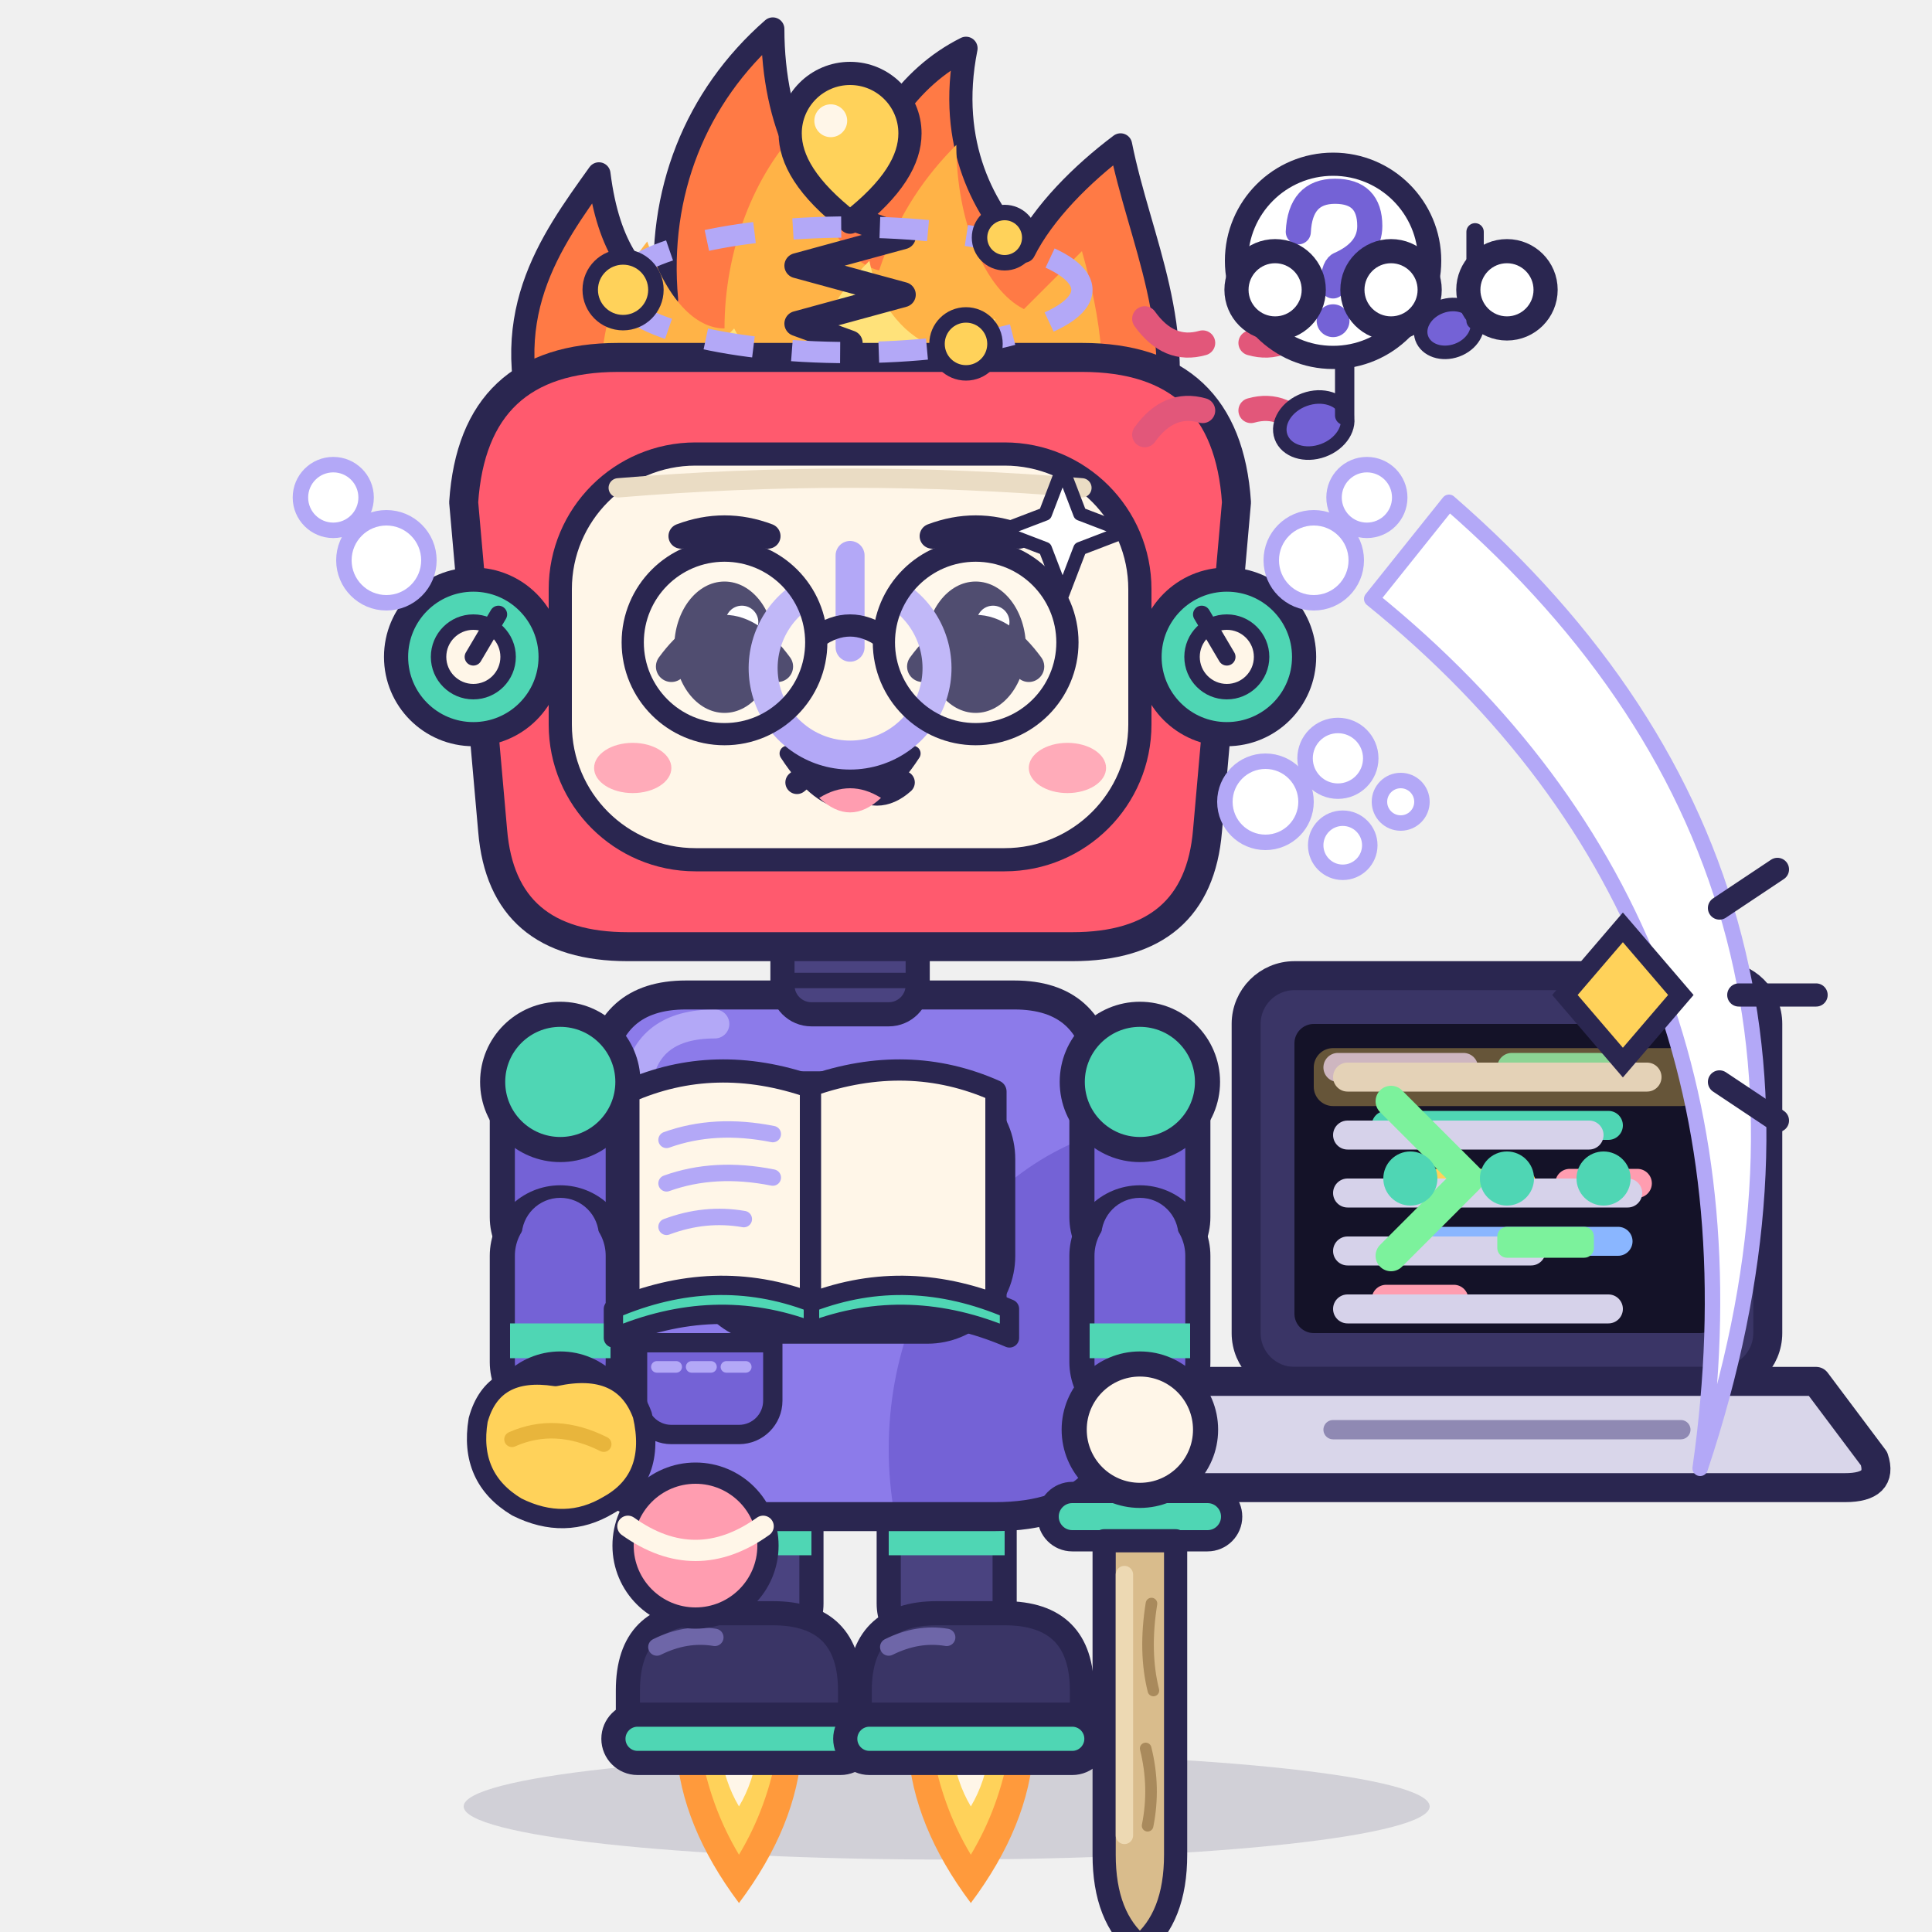
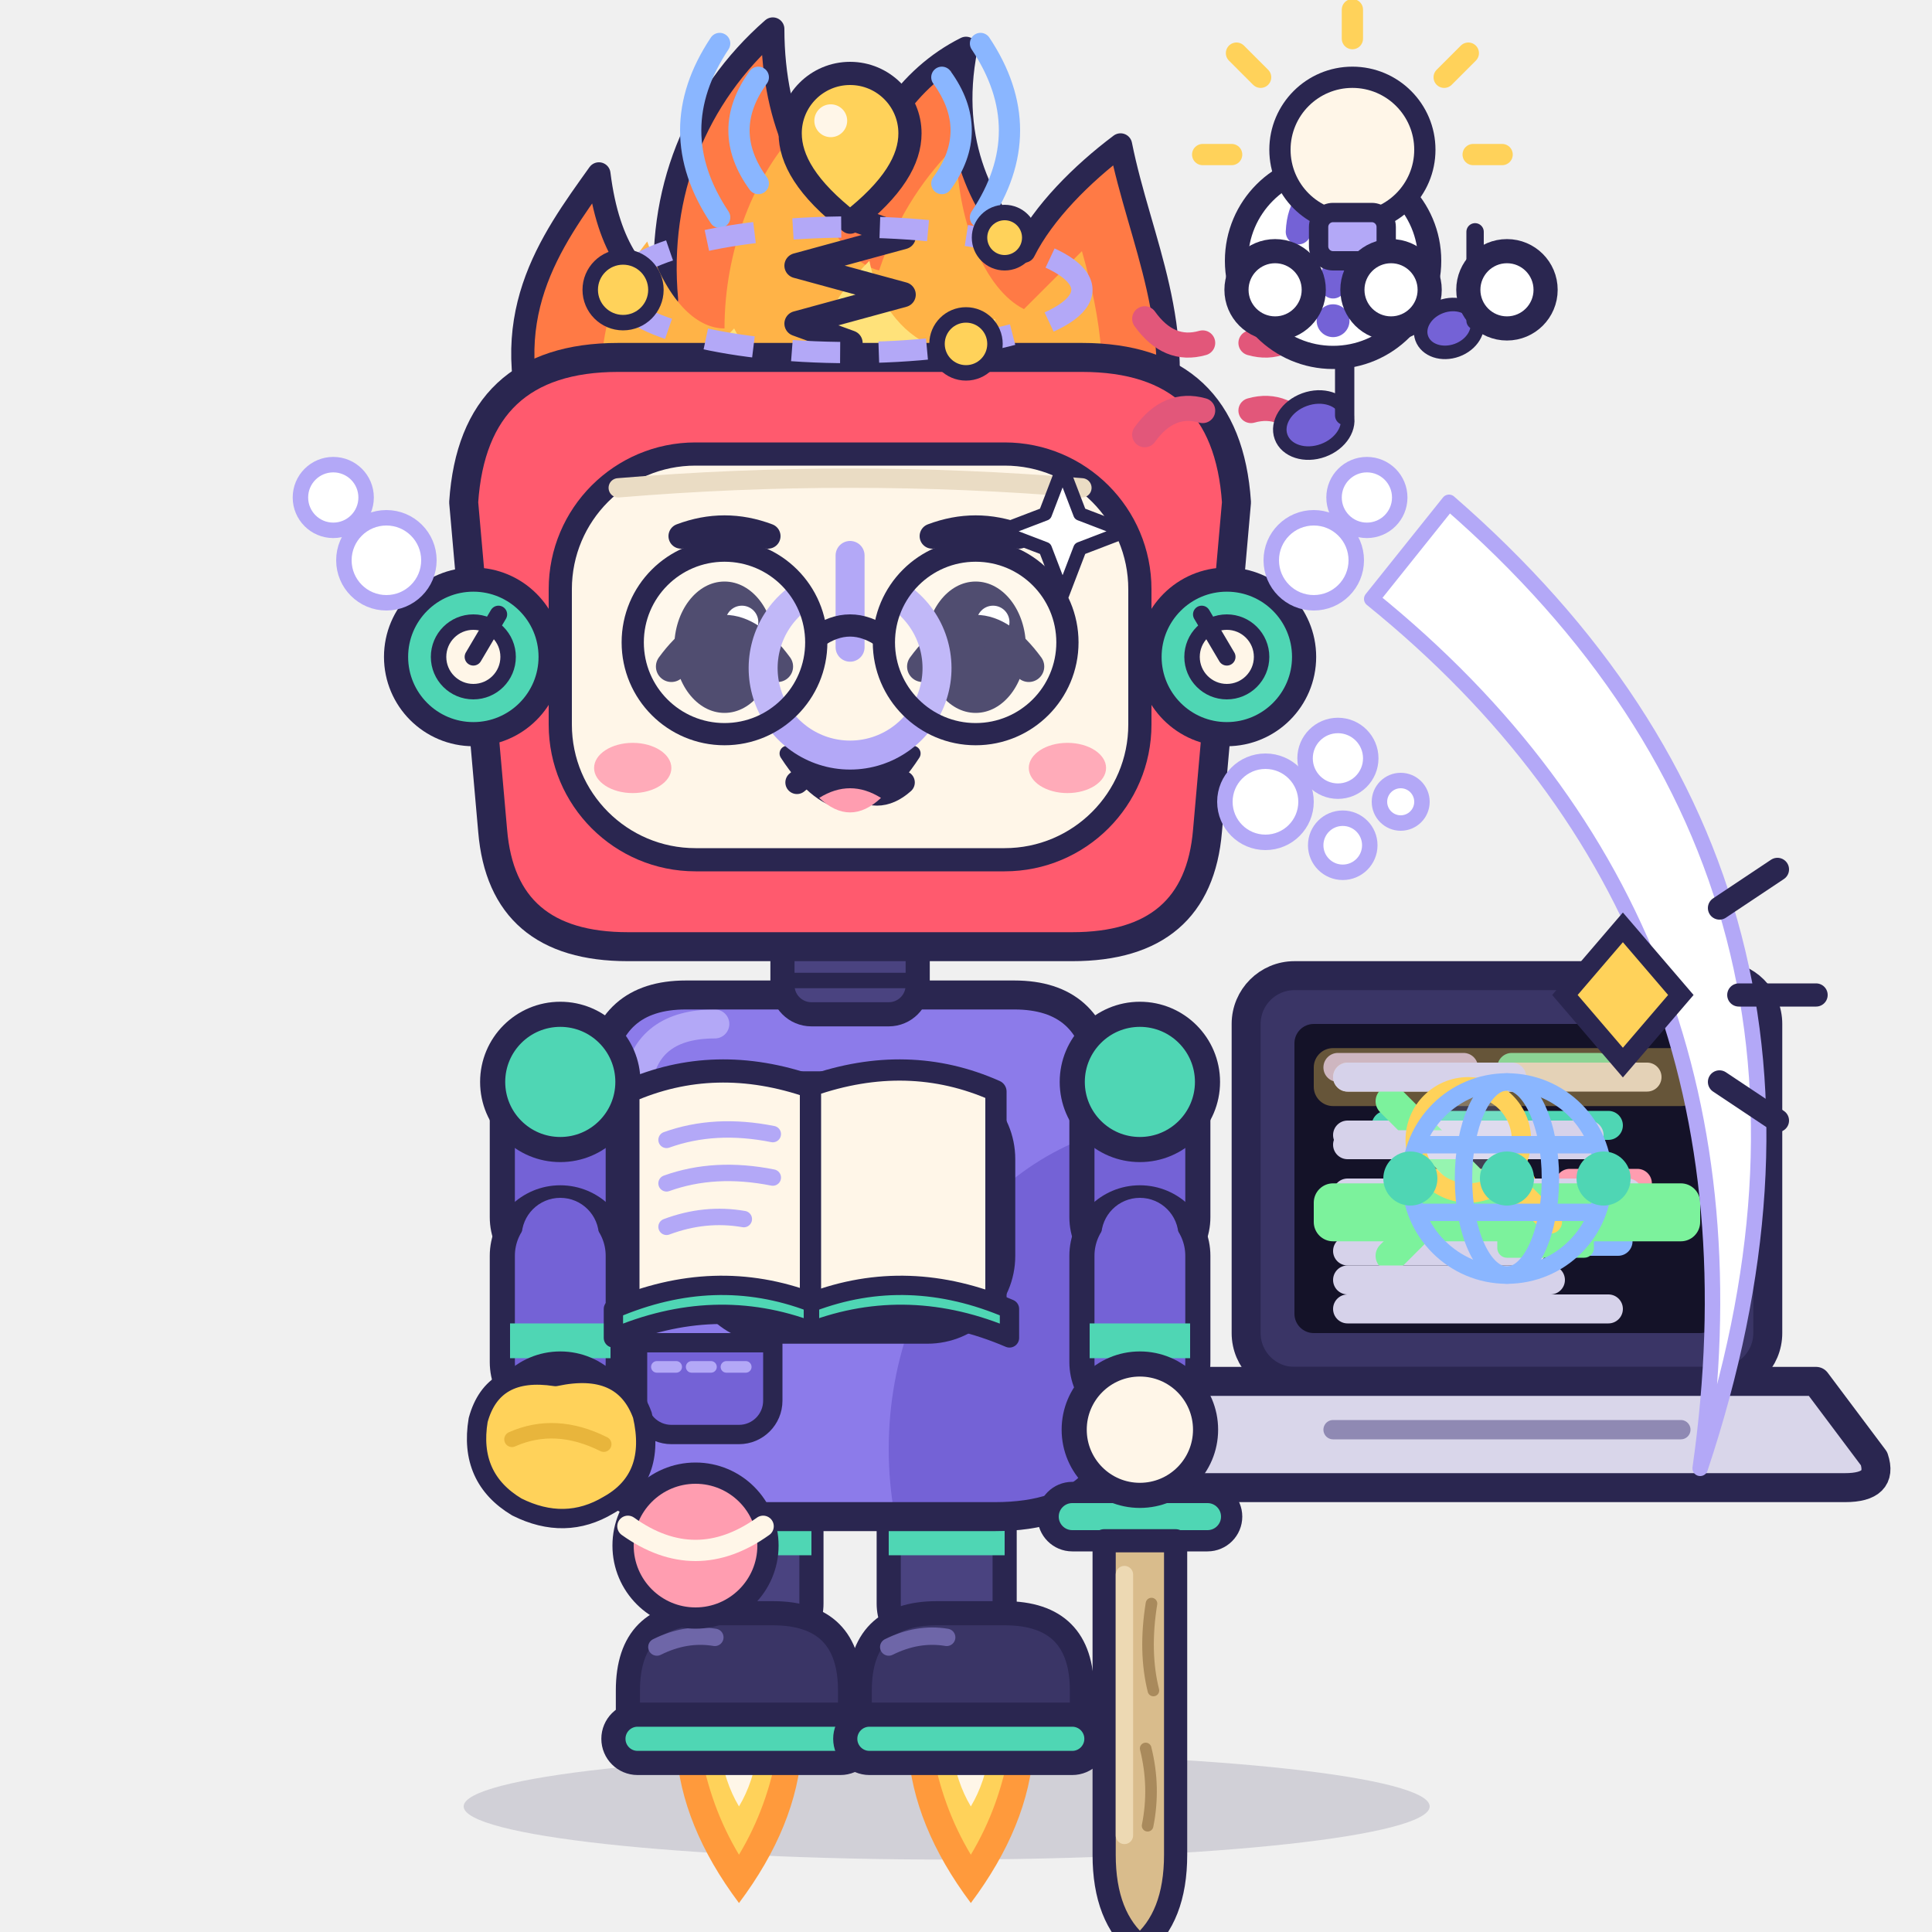
<svg xmlns="http://www.w3.org/2000/svg" viewBox="0 0 200 200" class="rb" role="img" aria-label="A small lilac robot with a laptop">
  <defs>
    <clipPath id="rb-screen-clip">
      <rect x="134" y="106" width="44" height="32" rx="2" />
    </clipPath>
    <clipPath id="rb-head-clip">
      <path d="M64 37 H112 Q127 37 128 52 L125 86 Q124 98 111 98 H65 Q52 98 51 86 L48 52 Q49 37 64 37 Z" />
    </clipPath>
    <clipPath id="rb-body-clip">
      <path d="M71 103 H105 Q113 103 114 111 L116 143 Q117 157 103 157 H73 Q59 157 60 143 L62 111 Q63 103 71 103 Z" />
    </clipPath>
  </defs>
  <ellipse class="rb-shadow" data-nohit="" cx="98" cy="187" rx="50" ry="5.5" fill="#2A2650" opacity=".16" />
  <g class="rb-fly">
    <g class="rb-float">
      <g class="rb-react">
        <g class="rb-figure">
          <g class="rb-legs">
            <g class="rb-leg rb-leg-l">
              <g class="rb-flame rb-flame-l" data-nohit="">
                <g class="rb-flicker">
                  <path d="M70 181 Q70.5 189 76.5 197 Q82.5 189 83 181 Z" fill="#FF9A3C" />
                  <path d="M72.5 181 Q73.5 187 76.5 192 Q79.5 187 80.5 181 Z" fill="#FFD25A" />
                  <path d="M74.5 181 Q75 184.5 76.5 187 Q78 184.5 78.5 181 Z" fill="#FFF6E8" />
                </g>
              </g>
              <rect x="72" y="146" width="12" height="25" rx="5" fill="#4A4380" stroke="#2A2650" stroke-width="2.5" />
              <rect x="72" y="157" width="12" height="4" fill="#4FD6B4" />
              <path d="M65 181 V175 Q65 167 73 167 H80 Q88 167 88 175 V181 Z" fill="#3A3566" stroke="#2A2650" stroke-width="2.5" stroke-linejoin="round" />
              <rect x="63.5" y="177.5" width="26" height="5" rx="2.5" fill="#4FD6B4" stroke="#2A2650" stroke-width="2.5" />
              <path d="M68 170.5 Q71 169 74 169.5" fill="none" stroke="#6E66A8" stroke-width="1.8" stroke-linecap="round" />
            </g>
            <g class="rb-leg rb-leg-r">
              <g class="rb-flame rb-flame-r" data-nohit="">
                <g class="rb-flicker">
                  <path d="M94 181 Q94.5 189 100.5 197 Q106.5 189 107 181 Z" fill="#FF9A3C" />
                  <path d="M96.5 181 Q97.5 187 100.5 192 Q103.5 187 104.5 181 Z" fill="#FFD25A" />
                  <path d="M98.5 181 Q99 184.5 100.5 187 Q102 184.5 102.5 181 Z" fill="#FFF6E8" />
                </g>
              </g>
              <rect x="92" y="146" width="12" height="25" rx="5" fill="#4A4380" stroke="#2A2650" stroke-width="2.5" />
              <rect x="92" y="157" width="12" height="4" fill="#4FD6B4" />
              <path d="M89 181 V175 Q89 167 97 167 H104 Q112 167 112 175 V181 Z" fill="#3A3566" stroke="#2A2650" stroke-width="2.5" stroke-linejoin="round" />
              <rect x="87.5" y="177.5" width="26" height="5" rx="2.5" fill="#4FD6B4" stroke="#2A2650" stroke-width="2.5" />
              <path d="M92 170.5 Q95 169 98 169.5" fill="none" stroke="#6E66A8" stroke-width="1.8" stroke-linecap="round" />
            </g>
          </g>
          <g class="rb-torso">
            <g class="rb-body">
              <path d="M71 103 H105 Q113 103 114 111 L116 143 Q117 157 103 157 H73 Q59 157 60 143 L62 111 Q63 103 71 103 Z" fill="#8C7BEA" />
              <g clip-path="url(#rb-body-clip)">
                <ellipse cx="122" cy="150" rx="30" ry="34" fill="#7462D6" />
                <path d="M66 112 Q67 106 74 106" fill="none" stroke="#B3A8F7" stroke-width="3" stroke-linecap="round" />
              </g>
              <path d="M71 103 H105 Q113 103 114 111 L116 143 Q117 157 103 157 H73 Q59 157 60 143 L62 111 Q63 103 71 103 Z" fill="none" stroke="#2A2650" stroke-width="3" stroke-linejoin="round" />
              <rect x="72" y="112" width="32" height="26" rx="8" fill="#FFF6E8" stroke="#2A2650" stroke-width="2.2" />
              <rect x="76" y="117.5" width="24" height="12" rx="6" fill="#2A2650" />
              <circle class="rb-led" cx="82.2" cy="123.5" r="3.6" fill="#FFD25A" />
              <g class="rb-meter" fill="#4FD6B4">
                <rect x="87.5" y="124.5" width="2.6" height="3" rx="1" />
                <rect x="91.6" y="122.5" width="2.6" height="5" rx="1" />
                <rect x="95.7" y="120.5" width="2.6" height="7" rx="1" />
              </g>
              <path d="M78 133.5 H98" stroke="#E2D5BE" stroke-width="2" stroke-linecap="round" />
              <path class="rb-pocket" d="M66 139 H80 V145 A3.5 3.5 0 0 1 76.5 148.5 H69.5 A3.5 3.5 0 0 1 66 145 Z" fill="#7462D6" stroke="#2A2650" stroke-width="2" stroke-linejoin="round" />
              <path d="M68 141.5 H78" stroke="#B3A8F7" stroke-width="1.2" stroke-dasharray="2 1.6" stroke-linecap="round" />
            </g>
            <rect class="rb-neck" x="81" y="93" width="14" height="12" rx="3" fill="#4A4380" stroke="#2A2650" stroke-width="2.5" />
            <path d="M82 98 H94 M82 101.5 H94" stroke="#2A2650" stroke-width="1.6" />
            <g class="rb-head">
              <g class="rb-blaze" data-nohit="">
                <path class="rb-blaze-outer" d="M56 46 C51 33 57 25 62 18 C63 26 66 29 69 31 C68 20 72 10 80 3 C80 13 84 20 88 22 C90 14 94 8 100 5 C98 15 102 22 106 26 C108 22 112 18 116 15 C118 25 123 34 120 46 Z" fill="#FF7A45" stroke="#2A2650" stroke-width="2.4" stroke-linejoin="round" />
                <path class="rb-blaze-mid" d="M63 46 C61 37 63 30 67 25 C69 31 72 34 75 34 C75 26 78 18 83 13 C84 21 87 27 91 28 C93 22 96 18 99 15 C99 23 102 30 106 32 C108 30 110 28 112 26 C114 33 115 40 113 46 Z" fill="#FFB347" />
                <path class="rb-blaze-core" d="M72 46 C71 41 73 37 76 34 C78 38 81 39 84 38 C85 33 87 30 90 27 C91 32 94 35 97 36 C99 35 101 34 103 33 C104 38 104 42 103 46 Z" fill="#FFE27A" />
              </g>
              <g class="rb-antenna">
                <path d="M88 39 V35.5 L82.5 33.5 L93.5 30.5 L82.5 27.5 L93.5 24.5 L88 22.5" fill="none" stroke="#2A2650" stroke-width="2.6" stroke-linecap="round" stroke-linejoin="round" />
                <path class="rb-antenna-ball" d="M88 23 C83.5 19.5 81.8 16.5 81.8 13.8 A6.2 6.2 0 1 1 94.2 13.8 C94.2 16.5 92.5 19.5 88 23 Z" fill="#FFD25A" stroke="#2A2650" stroke-width="2.4" stroke-linejoin="round" />
                <circle cx="86" cy="12.5" r="1.7" fill="#FFF6E8" />
+                 <g class="rb-signal" data-nohit="" fill="none" stroke="#8AB6FF" stroke-width="2.2" stroke-linecap="round">
+                   <path class="rb-wave-1" d="M97.5 8 Q101.5 13.5 97.5 19 M78.5 8 Q74.5 13.5 78.5 19" />
+                   <path class="rb-wave-2" d="M101.5 4.5 Q107.5 13.5 101.5 22.5 M74.5 4.5 Q68.5 13.5 74.5 22.5" />
+                 </g>
              </g>
              <path d="M64 37 H112 Q127 37 128 52 L125 86 Q124 98 111 98 H65 Q52 98 51 86 L48 52 Q49 37 64 37 Z" fill="#8C7BEA" />
              <g clip-path="url(#rb-head-clip)">
                <ellipse cx="134" cy="92" rx="34" ry="34" fill="#7462D6" />
                <path d="M56 50 Q57 42 66 41.5 H84" fill="none" stroke="#B3A8F7" stroke-width="3.2" stroke-linecap="round" />
              </g>
              <path class="rb-fume" data-nohit="" d="M64 37 H112 Q127 37 128 52 L125 86 Q124 98 111 98 H65 Q52 98 51 86 L48 52 Q49 37 64 37 Z" fill="#FF5A6E" />
              <path d="M64 37 H112 Q127 37 128 52 L125 86 Q124 98 111 98 H65 Q52 98 51 86 L48 52 Q49 37 64 37 Z" fill="none" stroke="#2A2650" stroke-width="3" stroke-linejoin="round" />
              <rect class="rb-visor" x="58" y="47" width="60" height="42" rx="14" fill="#FFF6E8" stroke="#2A2650" stroke-width="2.4" />
              <path d="M64 50.5 Q88 48.5 112 50.5" fill="none" stroke="#EADCC4" stroke-width="2" stroke-linecap="round" />
              <g class="rb-face">
                <g class="rb-brows" fill="none" stroke="#2A2650" stroke-width="2.6" stroke-linecap="round">
                  <path class="rb-brow rb-brow-l" d="M70.5 55.5 Q75 53.8 79.5 55.5" />
                  <path class="rb-brow rb-brow-r" d="M96.5 55.5 Q101 53.8 105.5 55.5" />
                </g>
                <g class="rb-look">
                  <g class="rb-eyes">
                    <ellipse cx="75" cy="67" rx="5.2" ry="6.8" fill="#2A2650" />
                    <ellipse cx="101" cy="67" rx="5.2" ry="6.8" fill="#2A2650" />
                    <circle cx="76.8" cy="64.4" r="1.7" fill="#FFFFFF" />
                    <circle cx="102.8" cy="64.4" r="1.7" fill="#FFFFFF" />
                  </g>
                  <g class="rb-eyes-happy" fill="none" stroke="#2A2650" stroke-width="3.2" stroke-linecap="round">
                    <path d="M69.5 69 Q75 61.5 80.5 69" />
                    <path d="M95.5 69 Q101 61.5 106.5 69" />
                  </g>
                </g>
                <path class="rb-mouth" d="M83 79 Q88 83.5 93 79" fill="none" stroke="#2A2650" stroke-width="2.6" stroke-linecap="round" />
                <ellipse class="rb-mouth-o" cx="88" cy="80.5" rx="2.4" ry="2.9" fill="#2A2650" />
                <path class="rb-mouth-worry" d="M82.5 81 Q85.2 78.6 88 81 Q90.8 83.4 93.5 81" fill="none" stroke="#2A2650" stroke-width="2.4" stroke-linecap="round" stroke-linejoin="round" />
                <g class="rb-mouth-grin">
                  <path d="M81.5 78 Q88 88 94.5 78 Z" fill="#2A2650" stroke="#2A2650" stroke-width="1.6" stroke-linejoin="round" />
                  <path d="M84.8 82.6 Q88 80.6 91.2 82.6 Q88 85.6 84.8 82.6 Z" fill="#FF9DB0" />
                </g>
                <ellipse class="rb-cheek" cx="65.5" cy="79.5" rx="4" ry="2.6" fill="#FF9DB0" opacity=".85" />
                <ellipse class="rb-cheek" cx="110.5" cy="79.5" rx="4" ry="2.6" fill="#FF9DB0" opacity=".85" />
              </g>
              <g class="rb-power" data-nohit="" fill="none" stroke="#B3A8F7" stroke-width="3" stroke-linecap="round">
                <path d="M82.3 62.2 A9 9 0 1 0 93.7 62.2" />
                <path d="M88 57.5 V67" />
              </g>
              <path class="rb-shine" data-nohit="" d="M110 48.5 L111.8 53.2 L116.5 55 L111.8 56.8 L110 61.5 L108.2 56.8 L103.5 55 L108.2 53.2 Z" fill="#FFFFFF" stroke="#2A2650" stroke-width="1.4" stroke-linejoin="round" />
              <g class="rb-puff" data-nohit="" fill="#FFFFFF" stroke="#B3A8F7" stroke-width="1.6">
                <circle cx="131" cy="83" r="4.2" />
                <circle cx="138.5" cy="78.5" r="3.4" />
                <circle cx="139" cy="87.5" r="2.8" />
                <circle cx="145" cy="83" r="2.2" />
              </g>
              <g class="rb-ear">
                <circle cx="49" cy="68" r="8" fill="#4FD6B4" stroke="#2A2650" stroke-width="2.5" />
                <circle cx="49" cy="68" r="3.6" fill="#FFF6E8" stroke="#2A2650" stroke-width="1.6" />
                <path class="rb-dial rb-dial-l" d="M49 68 L51.6 63.6" stroke="#2A2650" stroke-width="1.8" stroke-linecap="round" />
              </g>
              <g class="rb-ear">
                <circle cx="127" cy="68" r="8" fill="#4FD6B4" stroke="#2A2650" stroke-width="2.5" />
                <circle cx="127" cy="68" r="3.6" fill="#FFF6E8" stroke="#2A2650" stroke-width="1.6" />
                <path class="rb-dial rb-dial-r" d="M127 68 L124.4 63.6" stroke="#2A2650" stroke-width="1.8" stroke-linecap="round" />
              </g>
              <g class="rb-glasses" data-nohit="" fill="none" stroke="#2A2650" stroke-width="2.3">
                <circle cx="75" cy="66.5" r="9.5" fill="#FFFFFF" fill-opacity=".18" />
                <circle cx="101" cy="66.5" r="9.5" fill="#FFFFFF" fill-opacity=".18" />
                <path d="M84.5 66 Q88 63.5 91.5 66" />
              </g>
              <g class="rb-anger" data-nohit="" fill="none" stroke="#E2577A" stroke-width="2.6" stroke-linecap="round">
                <path d="M118.5 33 Q121 36.5 124.5 35.5" />
                <path d="M129.5 35.5 Q133 36.5 135.5 33" />
                <path d="M118.5 45 Q121 41.5 124.5 42.5" />
                <path d="M129.5 42.5 Q133 41.5 135.5 45" />
              </g>
              <g class="rb-steam" data-nohit="" fill="#FFFFFF" stroke="#B3A8F7" stroke-width="1.6">
                <g class="rb-steam-l">
                  <circle cx="40" cy="58" r="4.4" />
                  <circle cx="34.5" cy="51.5" r="3.4" />
                </g>
                <g class="rb-steam-r">
                  <circle cx="136" cy="58" r="4.4" />
                  <circle cx="141.5" cy="51.5" r="3.4" />
                </g>
              </g>
              <g class="rb-dizzy" data-nohit="">
                <ellipse cx="88" cy="30" rx="24" ry="6.5" fill="none" stroke="#B3A8F7" stroke-width="2.2" stroke-dasharray="5 4" />
                <g class="rb-dizzy-dots" fill="#FFD25A" stroke="#2A2650" stroke-width="1.6">
                  <circle cx="64.5" cy="30" r="3.4" />
                  <circle cx="100" cy="35.6" r="3" />
                  <circle cx="104" cy="24.6" r="2.6" />
                </g>
              </g>
              <g class="rb-notes" data-nohit="" fill="#7462D6" stroke="#2A2650" stroke-width="1.4">
                <g class="rb-note-1">
                  <ellipse cx="136" cy="44" rx="3.6" ry="2.8" transform="rotate(-20 136 44)" />
                  <path d="M139.2 43 V31.5 L145 33.5" fill="none" stroke="#2A2650" stroke-width="2" stroke-linecap="round" stroke-linejoin="round" />
                </g>
                <g class="rb-note-2">
                  <ellipse cx="150" cy="34" rx="3" ry="2.4" transform="rotate(-20 150 34)" />
                  <path d="M152.7 33.2 V24" fill="none" stroke="#2A2650" stroke-width="1.8" stroke-linecap="round" />
                </g>
              </g>
              <g class="rb-question" data-nohit="">
                <circle cx="138" cy="27" r="10" fill="#FFFFFF" stroke="#2A2650" stroke-width="2.4" />
                <path d="M134.4 24 Q134.6 19.8 138.2 19.8 Q141.8 19.8 141.8 23.4 Q141.8 26 138.6 27.4 Q138 27.8 138 29.6" fill="none" stroke="#7462D6" stroke-width="2.6" stroke-linecap="round" stroke-linejoin="round" />
                <circle cx="138" cy="33.2" r="1.7" fill="#7462D6" />
              </g>
            </g>
            <g class="rb-arm rb-arm-back">
              <rect x="52" y="106" width="12" height="26" rx="6" fill="#7462D6" stroke="#2A2650" stroke-width="2.6" />
              <g class="rb-forearm rb-forearm-back">
                <rect x="52" y="124" width="12" height="23" rx="6" fill="#7462D6" stroke="#2A2650" stroke-width="2.6" />
                <rect x="52.8" y="137" width="10.4" height="3.6" fill="#4FD6B4" />
                <circle cx="58" cy="128" r="4" fill="#7462D6" />
                <circle cx="58" cy="148" r="6.8" fill="#FFF6E8" stroke="#2A2650" stroke-width="2.6" />
                <g class="rb-cloth" data-nohit="">
                  <path d="M49.5 147 Q51 141.5 57.5 142.5 Q64.5 141 66.5 146.5 Q68 153 63 155.8 Q58.5 158.5 53.5 156 Q48.5 153 49.5 147 Z" fill="#FFD25A" stroke="#2A2650" stroke-width="2" stroke-linejoin="round" />
                  <path d="M53 149 Q57.5 147 62.5 149.5" fill="none" stroke="#E8B53C" stroke-width="1.6" stroke-linecap="round" />
                </g>
              </g>
              <circle cx="58" cy="112" r="7" fill="#4FD6B4" stroke="#2A2650" stroke-width="2.6" />
            </g>
            <g class="rb-ball" data-nohit="">
              <circle cx="72" cy="160" r="7.5" fill="#FF9DB0" stroke="#2A2650" stroke-width="2.2" />
              <path d="M65 158 Q72 163 79 158" fill="none" stroke="#FFF6E8" stroke-width="2.2" stroke-linecap="round" />
            </g>
            <g class="rb-book" data-nohit="">
              <path d="M65 113 Q74 109 84 112.5 V136 Q74 132.5 65 136.5 Z" fill="#FFF6E8" stroke="#2A2650" stroke-width="2.4" stroke-linejoin="round" />
              <path d="M84 112.5 Q94 109 103 113 V136.5 Q94 132.5 84 136 Z" fill="#FFFFFF" stroke="#2A2650" stroke-width="2.4" stroke-linejoin="round" />
              <path d="M69 118 Q74 116.2 80 117.4 M69 122.5 Q74 120.7 80 121.9 M69 127 Q73 125.5 77 126.2 M88 117.4 Q94 116.2 99 118 M88 121.9 Q94 120.7 99 122.5" fill="none" stroke="#B3A8F7" stroke-width="1.7" stroke-linecap="round" />
              <path class="rb-book-page" d="M84 112.5 Q94 109 103 113 V136.5 Q94 132.5 84 136 Z" fill="#FFF6E8" stroke="#2A2650" stroke-width="2" stroke-linejoin="round" />
              <path d="M63.5 135.5 Q74 131 84 134.8 Q94 131 104.5 135.5 L104.5 138.5 Q94 134 84 137.8 Q74 134 63.5 138.5 Z" fill="#4FD6B4" stroke="#2A2650" stroke-width="2" stroke-linejoin="round" />
              <path d="M84 112.5 V137.6" stroke="#2A2650" stroke-width="1.6" />
            </g>
            <g class="rb-laptop">
              <g class="rb-lid">
                <rect x="129" y="101" width="54" height="42" rx="5" fill="#3A3566" stroke="#2A2650" stroke-width="3" />
                <rect x="134" y="106" width="44" height="32" rx="2" fill="#141228" />
                <g clip-path="url(#rb-screen-clip)" data-nohit="">
                  <g class="rb-code">
                    <rect x="137" y="109" width="16" height="3" rx="1.5" fill="#B3A8F7" />
                    <rect x="155" y="109" width="12" height="3" rx="1.5" fill="#4FD6B4" />
                    <rect x="142" y="115" width="26" height="3" rx="1.5" fill="#4FD6B4" />
                    <rect x="147" y="121" width="12" height="3" rx="1.5" fill="#FFD25A" />
                    <rect x="161" y="121" width="10" height="3" rx="1.5" fill="#FF9DB0" />
                    <rect x="147" y="127" width="22" height="3" rx="1.5" fill="#8AB6FF" />
                    <rect x="142" y="133" width="10" height="3" rx="1.5" fill="#FF9DB0" />
                    <rect x="137" y="139" width="6" height="3" rx="1.5" fill="#B3A8F7" />
                    <rect x="137" y="145" width="24" height="3" rx="1.5" fill="#4FD6B4" />
                    <rect x="142" y="151" width="16" height="3" rx="1.5" fill="#FFD25A" />
                    <rect x="137" y="157" width="16" height="3" rx="1.5" fill="#B3A8F7" />
                    <rect x="155" y="157" width="12" height="3" rx="1.5" fill="#4FD6B4" />
                    <rect x="142" y="163" width="26" height="3" rx="1.5" fill="#4FD6B4" />
                    <rect x="147" y="169" width="12" height="3" rx="1.5" fill="#FFD25A" />
                    <rect x="161" y="169" width="10" height="3" rx="1.5" fill="#FF9DB0" />
                    <rect x="147" y="175" width="22" height="3" rx="1.5" fill="#8AB6FF" />
                    <rect x="142" y="181" width="10" height="3" rx="1.5" fill="#FF9DB0" />
                    <rect x="137" y="187" width="6" height="3" rx="1.5" fill="#B3A8F7" />
                    <rect x="137" y="193" width="24" height="3" rx="1.5" fill="#4FD6B4" />
                    <rect x="142" y="199" width="16" height="3" rx="1.5" fill="#FFD25A" />
                  </g>
                  <g class="rb-page">
                    <rect x="138" y="110" width="34" height="3" rx="1.5" fill="#D6D2EA" />
                    <rect x="138" y="116" width="28" height="3" rx="1.5" fill="#D6D2EA" />
                    <rect x="138" y="122" width="32" height="3" rx="1.5" fill="#D6D2EA" />
                    <rect x="138" y="128" width="22" height="3" rx="1.5" fill="#D6D2EA" />
                    <rect x="138" y="134" width="30" height="3" rx="1.5" fill="#D6D2EA" />
                    <rect class="rb-highlight" x="136" y="108.5" width="40" height="6" rx="2" fill="#FFD25A" opacity=".35" />
                  </g>
                  <g class="rb-prompt">
                    <path d="M144 114 L152 122 L144 130" fill="none" stroke="#7CF29C" stroke-width="3.2" stroke-linecap="round" stroke-linejoin="round" />
                    <rect class="rb-cursor" x="155" y="127" width="10" height="3.2" rx="1" fill="#7CF29C" />
                  </g>
+                   <g class="rb-find">
+                     <rect x="138" y="110" width="20" height="3" rx="1.5" fill="#D6D2EA" />
+                     <rect x="138" y="117" width="28" height="3" rx="1.5" fill="#D6D2EA" />
+                     <rect x="138" y="124" width="16" height="3" rx="1.5" fill="#D6D2EA" />
+                     <rect x="138" y="131" width="24" height="3" rx="1.5" fill="#D6D2EA" />
+                     <rect class="rb-find-hit" x="136" y="122.5" width="40" height="6" rx="2" fill="#7CF29C" />
+                     <g class="rb-lens">
+                       <circle cx="152" cy="118" r="5.5" fill="#FFFFFF" fill-opacity=".2" stroke="#FFD25A" stroke-width="2" />
+                       <path d="M156 122 L160.5 126.5" stroke="#FFD25A" stroke-width="2.4" stroke-linecap="round" />
+                     </g>
+                   </g>
+                   <g class="rb-globe" fill="none" stroke="#8AB6FF" stroke-width="1.8">
+                     <circle cx="156" cy="122" r="10" />
+                     <ellipse class="rb-meridian" cx="156" cy="122" rx="4.5" ry="10" />
+                     <path d="M146.5 118.5 H165.5 M146.5 125.5 H165.5" />
+                   </g>
                  <g class="rb-spinner" fill="#4FD6B4">
                    <circle class="rb-dot rb-dot-1" cx="146" cy="122" r="2.8" />
                    <circle class="rb-dot rb-dot-2" cx="156" cy="122" r="2.8" />
                    <circle class="rb-dot rb-dot-3" cx="166" cy="122" r="2.8" />
                  </g>
                </g>
              </g>
              <path class="rb-base" d="M124 143 H188 L194 151 Q195 154 191 154 H121 Q117 154 118 151 Z" fill="#D9D6EA" stroke="#2A2650" stroke-width="3" stroke-linejoin="round" />
              <path d="M138 148 H174" stroke="#8F89B3" stroke-width="2" stroke-linecap="round" />
            </g>
            <g class="rb-arm rb-arm-front">
              <rect x="112" y="106" width="12" height="26" rx="6" fill="#7462D6" stroke="#2A2650" stroke-width="2.6" />
              <g class="rb-forearm rb-forearm-front">
                <rect x="112" y="124" width="12" height="23" rx="6" fill="#7462D6" stroke="#2A2650" stroke-width="2.6" />
                <rect x="112.8" y="137" width="10.4" height="3.6" fill="#4FD6B4" />
                <circle cx="118" cy="128" r="4" fill="#7462D6" />
                <g class="rb-sword" data-nohit="">
                  <rect x="115" y="141" width="6" height="14" rx="2" fill="#2A2650" />
                  <rect x="108.5" y="154.5" width="19" height="5" rx="2.5" fill="#4FD6B4" stroke="#2A2650" stroke-width="2.2" />
                  <path d="M114.3 159.5 H121.7 V192 Q121.7 198.5 118 201.5 Q114.3 198.5 114.3 192 Z" fill="#D9BC8C" stroke="#2A2650" stroke-width="2.4" stroke-linejoin="round" />
                  <path d="M116.4 163 V190" stroke="#EDD9B3" stroke-width="1.8" stroke-linecap="round" />
                  <path d="M119.2 166 Q118.4 171 119.4 175 M118.6 181 Q119.6 185 118.8 189" fill="none" stroke="#A98A5C" stroke-width="1.2" stroke-linecap="round" />
                </g>
                <circle cx="118" cy="148" r="6.8" fill="#FFF6E8" stroke="#2A2650" stroke-width="2.6" />
              </g>
              <circle cx="118" cy="112" r="7" fill="#4FD6B4" stroke="#2A2650" stroke-width="2.6" />
            </g>
          </g>
          <path class="rb-swoosh" data-nohit="" d="M150 52 Q196 92 176 152 Q184 96 142 62 Z" fill="#FFFFFF" stroke="#B3A8F7" stroke-width="1.6" stroke-linejoin="round" />
          <g class="rb-clang" data-nohit="">
            <path d="M168 96 L174 103 L168 110 L162 103 Z" fill="#FFD25A" stroke="#2A2650" stroke-width="2" />
            <path d="M178 94 L184 90 M180 103 H188 M178 112 L184 116" stroke="#2A2650" stroke-width="2.4" stroke-linecap="round" />
          </g>
+           <g class="rb-bulb" data-nohit="">
+             <g class="rb-bulb-rays" fill="none" stroke="#FFD25A" stroke-width="2.2" stroke-linecap="round">
+               <path d="M140 4 V1 M149.5 8 L152 5.5 M130.5 8 L128 5.5 M152.5 16 H155.5 M127.5 16 H124.5" />
+             </g>
+             <circle class="rb-bulb-glass" cx="140" cy="15.5" r="7.5" fill="#FFF6E8" stroke="#2A2650" stroke-width="2.2" />
+             <rect x="136.5" y="22" width="7" height="5" rx="1.5" fill="#B3A8F7" stroke="#2A2650" stroke-width="2" />
+           </g>
          <g class="rb-thought" data-nohit="" fill="#FFFFFF" stroke="#2A2650" stroke-width="2.5">
            <circle class="rb-thought-dot rb-thought-1" cx="132" cy="30" r="4" />
            <circle class="rb-thought-dot rb-thought-2" cx="144" cy="30" r="4" />
            <circle class="rb-thought-dot rb-thought-3" cx="156" cy="30" r="4" />
          </g>
        </g>
      </g>
    </g>
  </g>
</svg>
